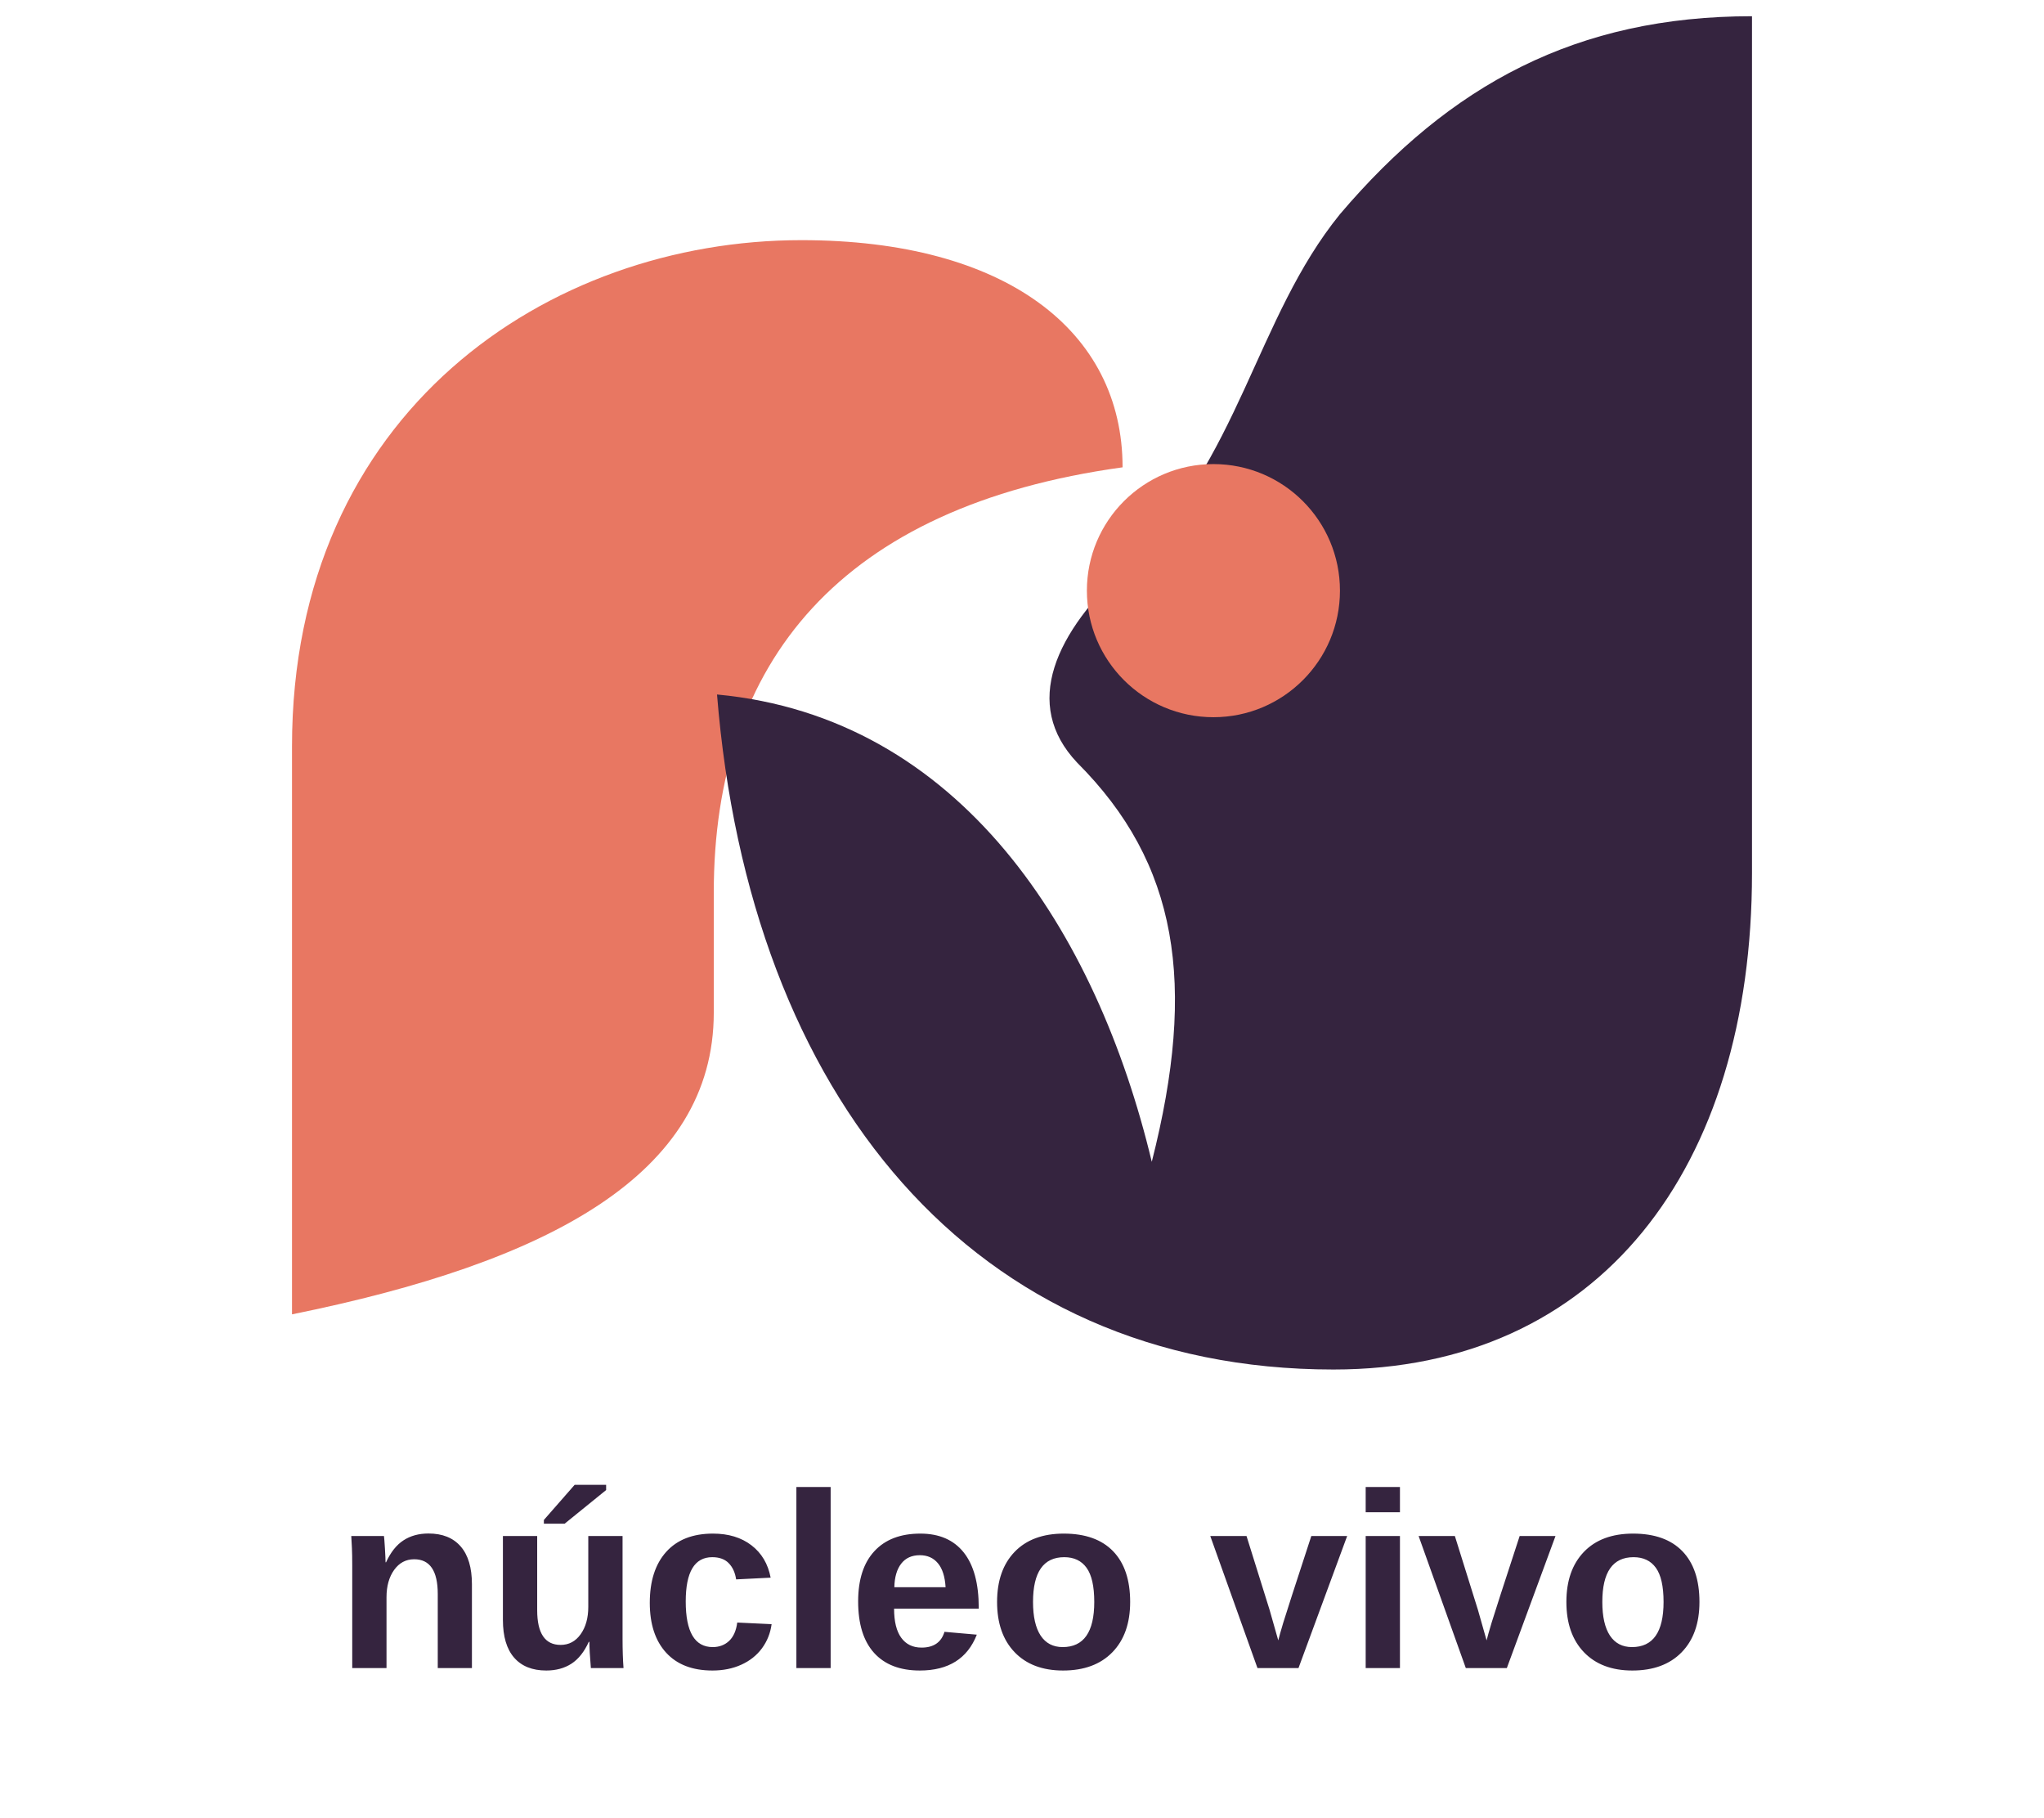
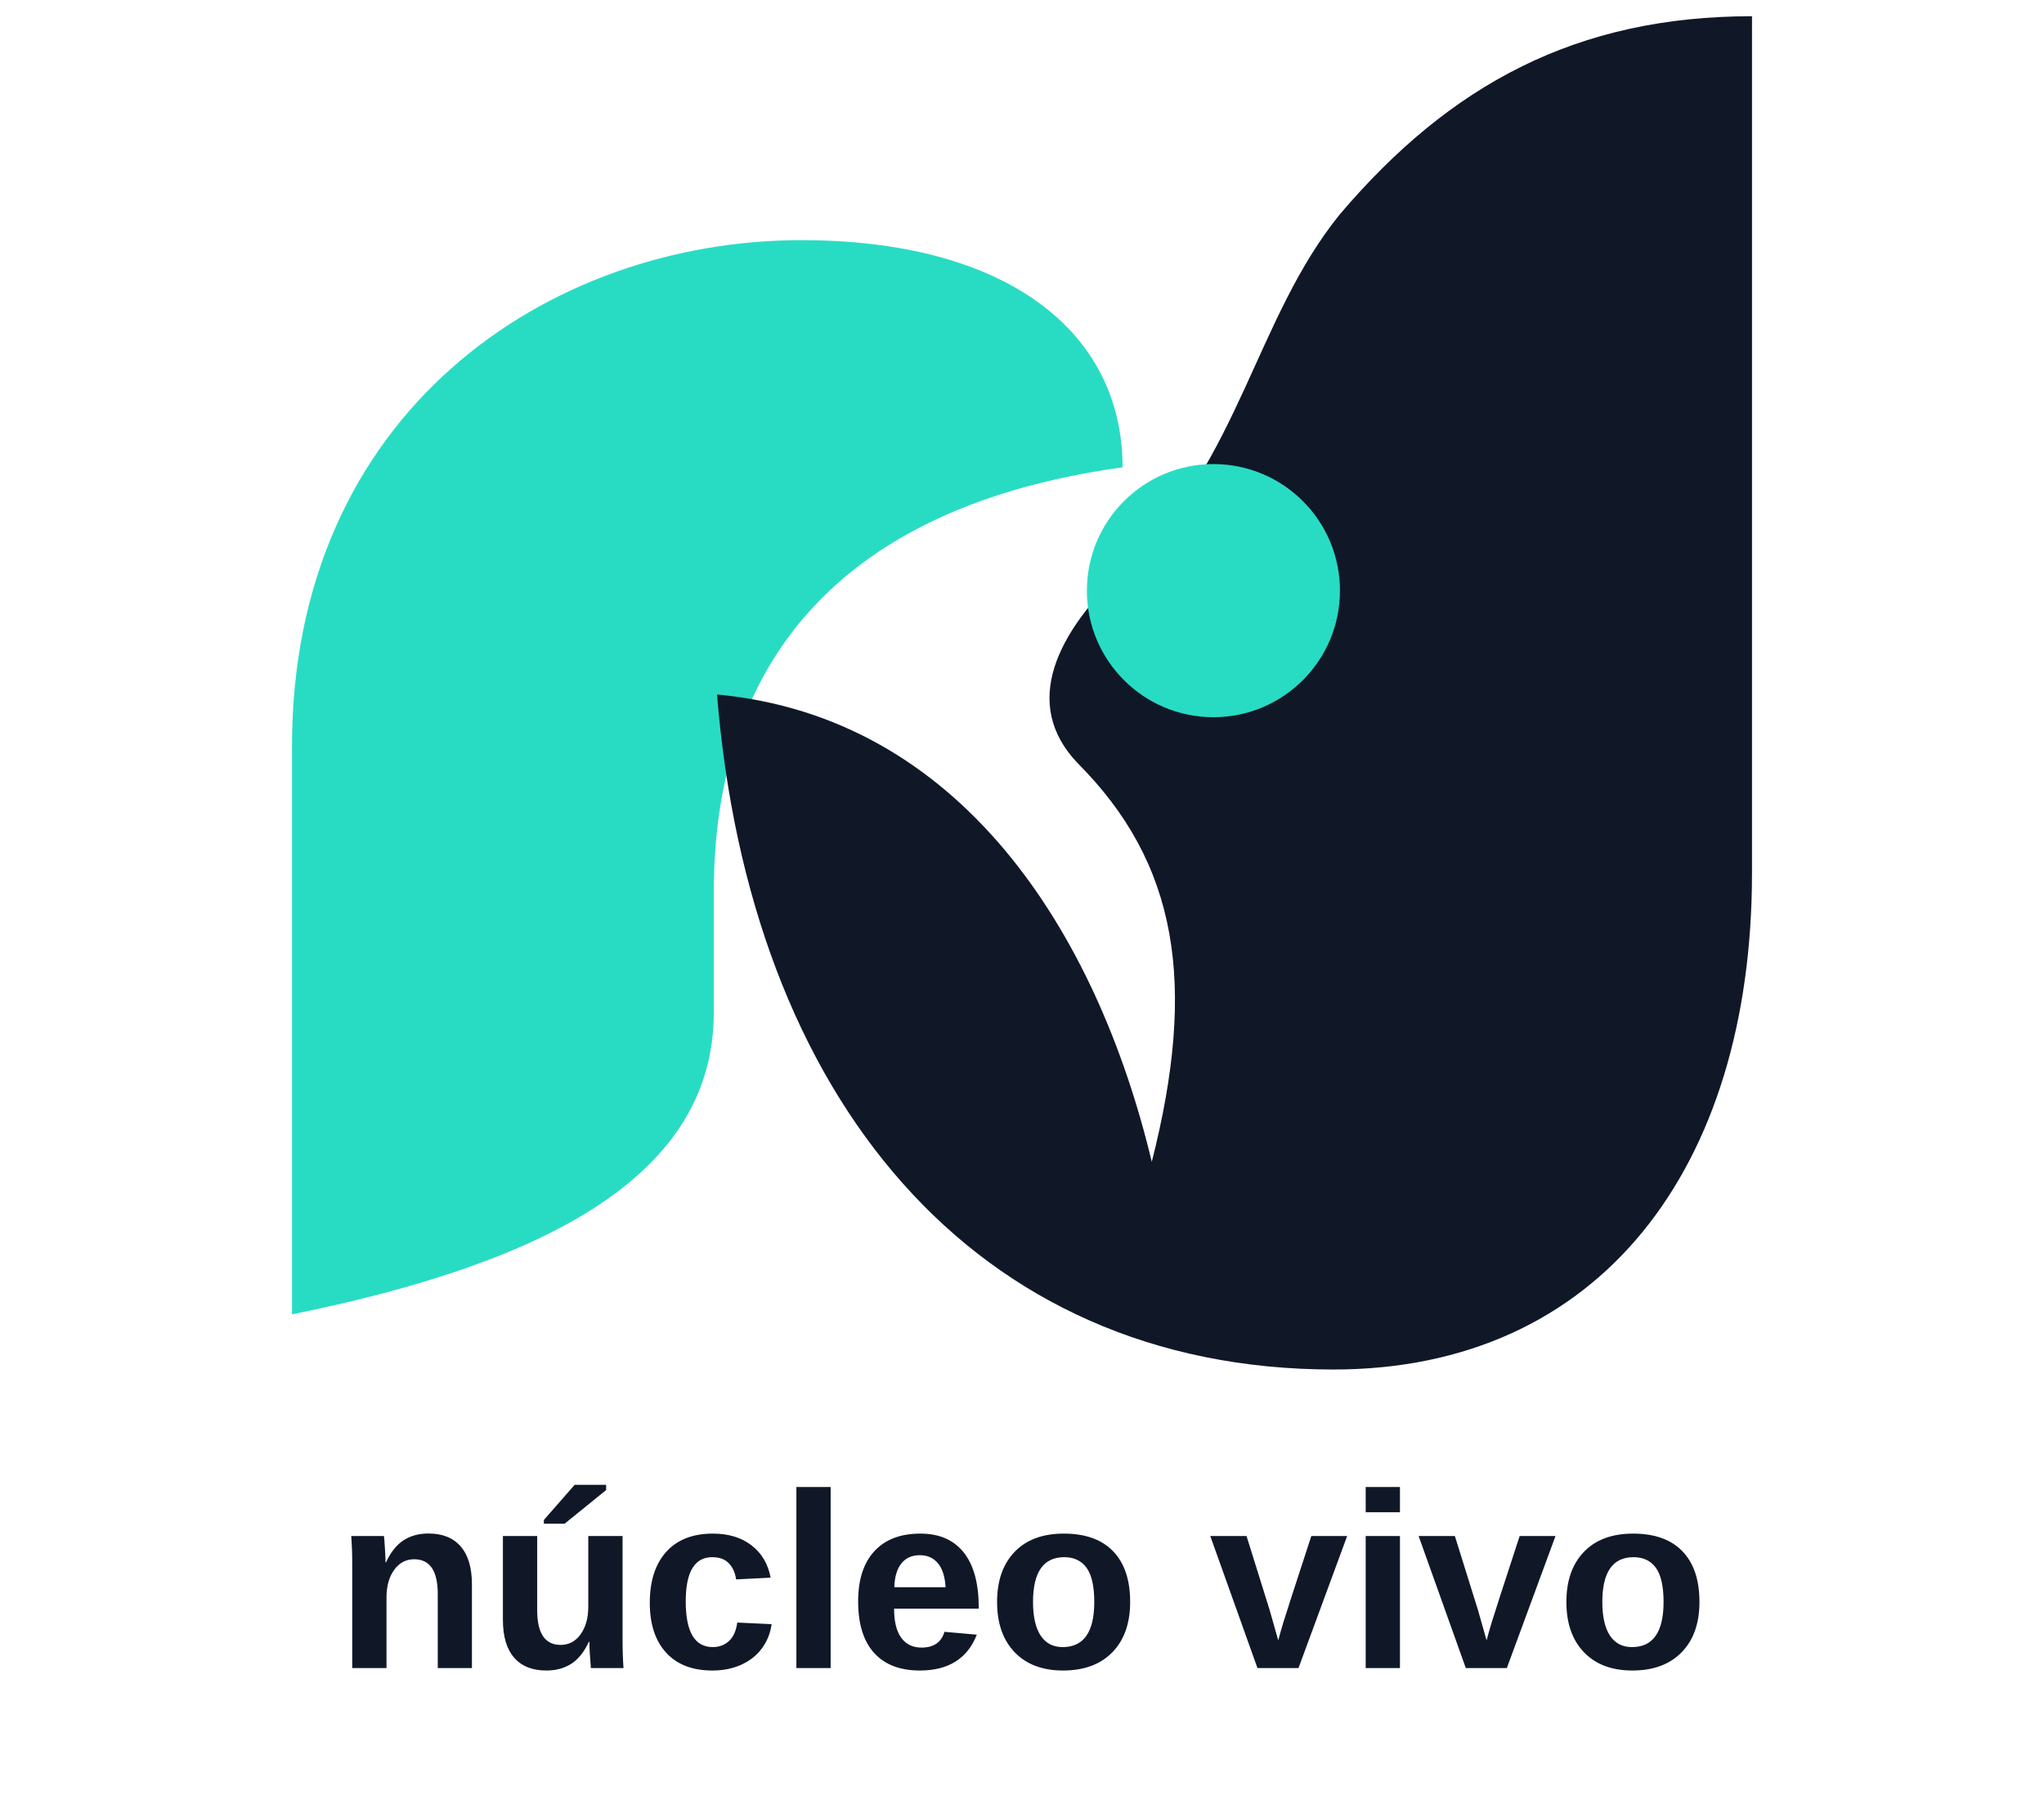
<svg xmlns="http://www.w3.org/2000/svg" viewBox="0 0 630 560">
  <g transform="translate(0 20)">
-     <path fill="#E87762" d="M90 385V210C90 107 169 54 247 54c63 0 99 28 99 70-87 12-126 60-126 131v37c0 50-51 77-130 93Z" />
-     <path fill="#35243F" d="M221 194c75 7 117 73 134 144 14-55 8-92-23-123-17-18-7-40 16-61 34-32 39-76 65-108 34-40 73-61 127-61v264c0 91-47 153-129 153-111 0-180-84-190-208Z" />
-     <circle fill="#E87762" cx="374" cy="162" r="39" />
+     <path fill="#28dcc4" d="M90 385V210C90 107 169 54 247 54c63 0 99 28 99 70-87 12-126 60-126 131v37c0 50-51 77-130 93Z" />
+     <path fill="#101828" d="M221 194c75 7 117 73 134 144 14-55 8-92-23-123-17-18-7-40 16-61 34-32 39-76 65-108 34-40 73-61 127-61v264c0 91-47 153-129 153-111 0-180-84-190-208Z" />
+     <circle fill="#28dcc4" cx="374" cy="162" r="39" />
  </g>
-   <text x="315" y="514" text-anchor="middle" font-family="Commissioner,Arial,sans-serif" font-weight="600" font-size="77" fill="#35243F">núcleo vivo</text>
+   <text x="315" y="514" text-anchor="middle" font-family="Commissioner,Arial,sans-serif" font-weight="600" font-size="77" fill="#101828">núcleo vivo</text>
</svg>
